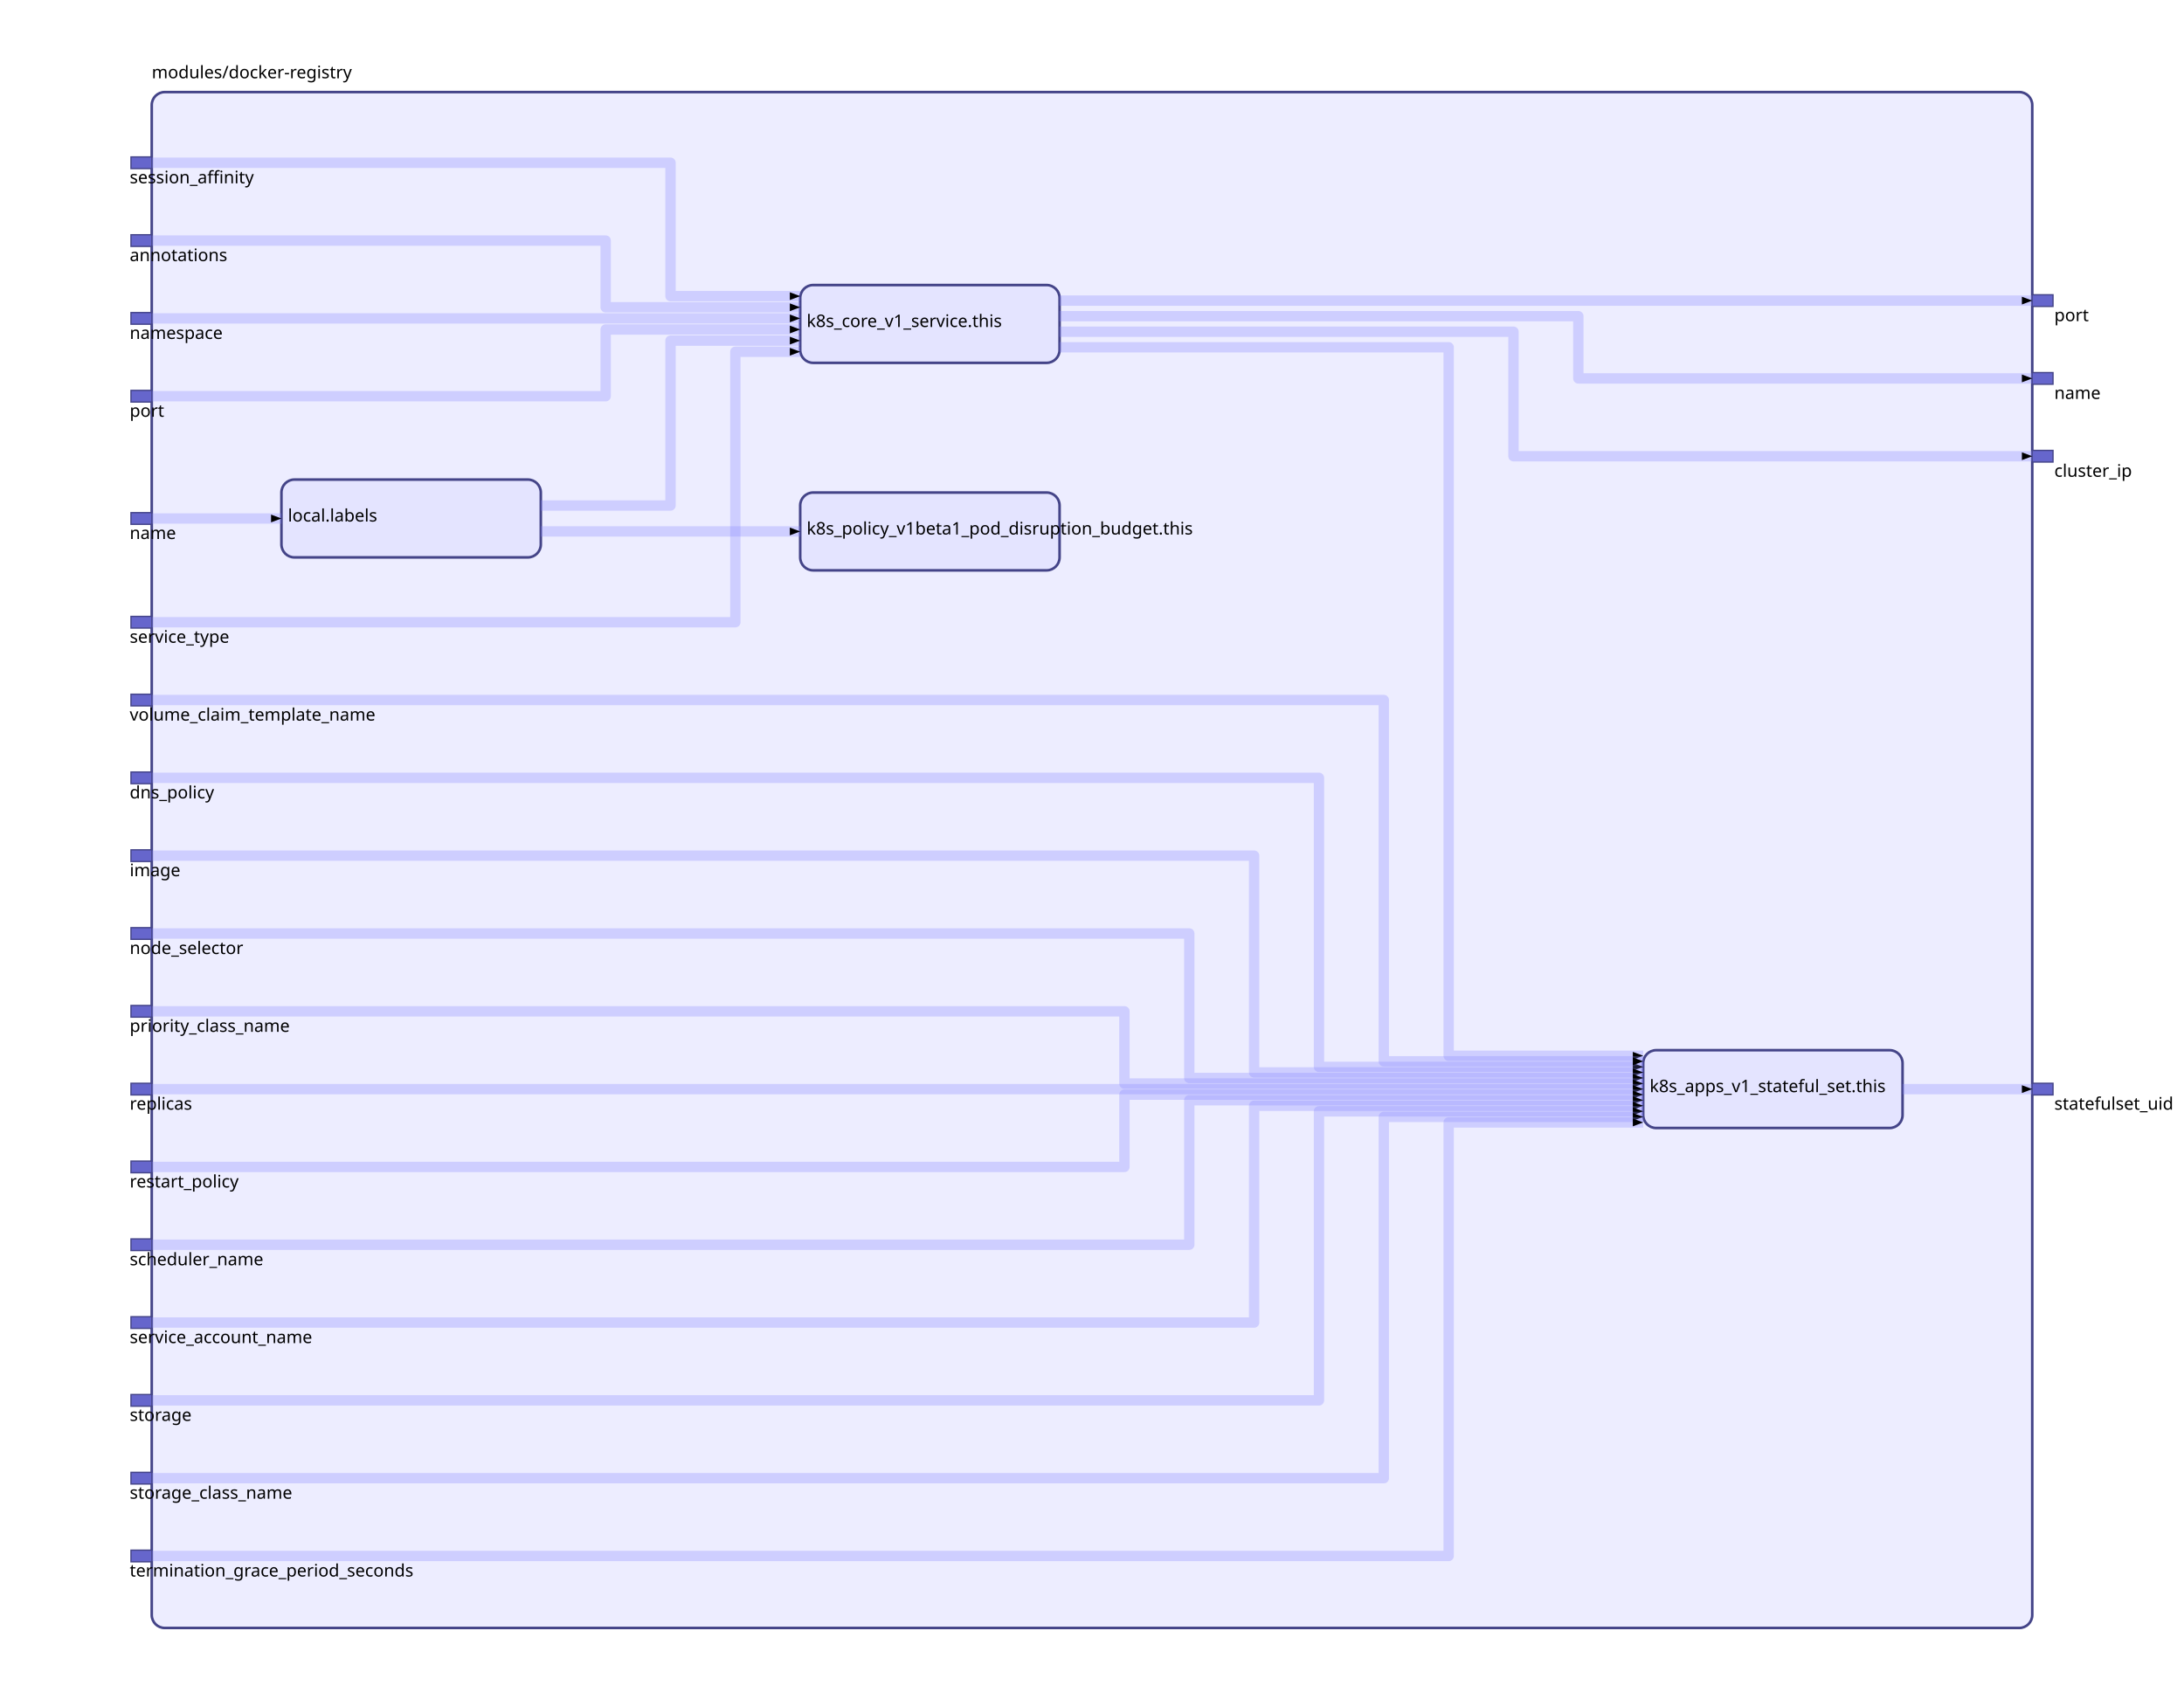
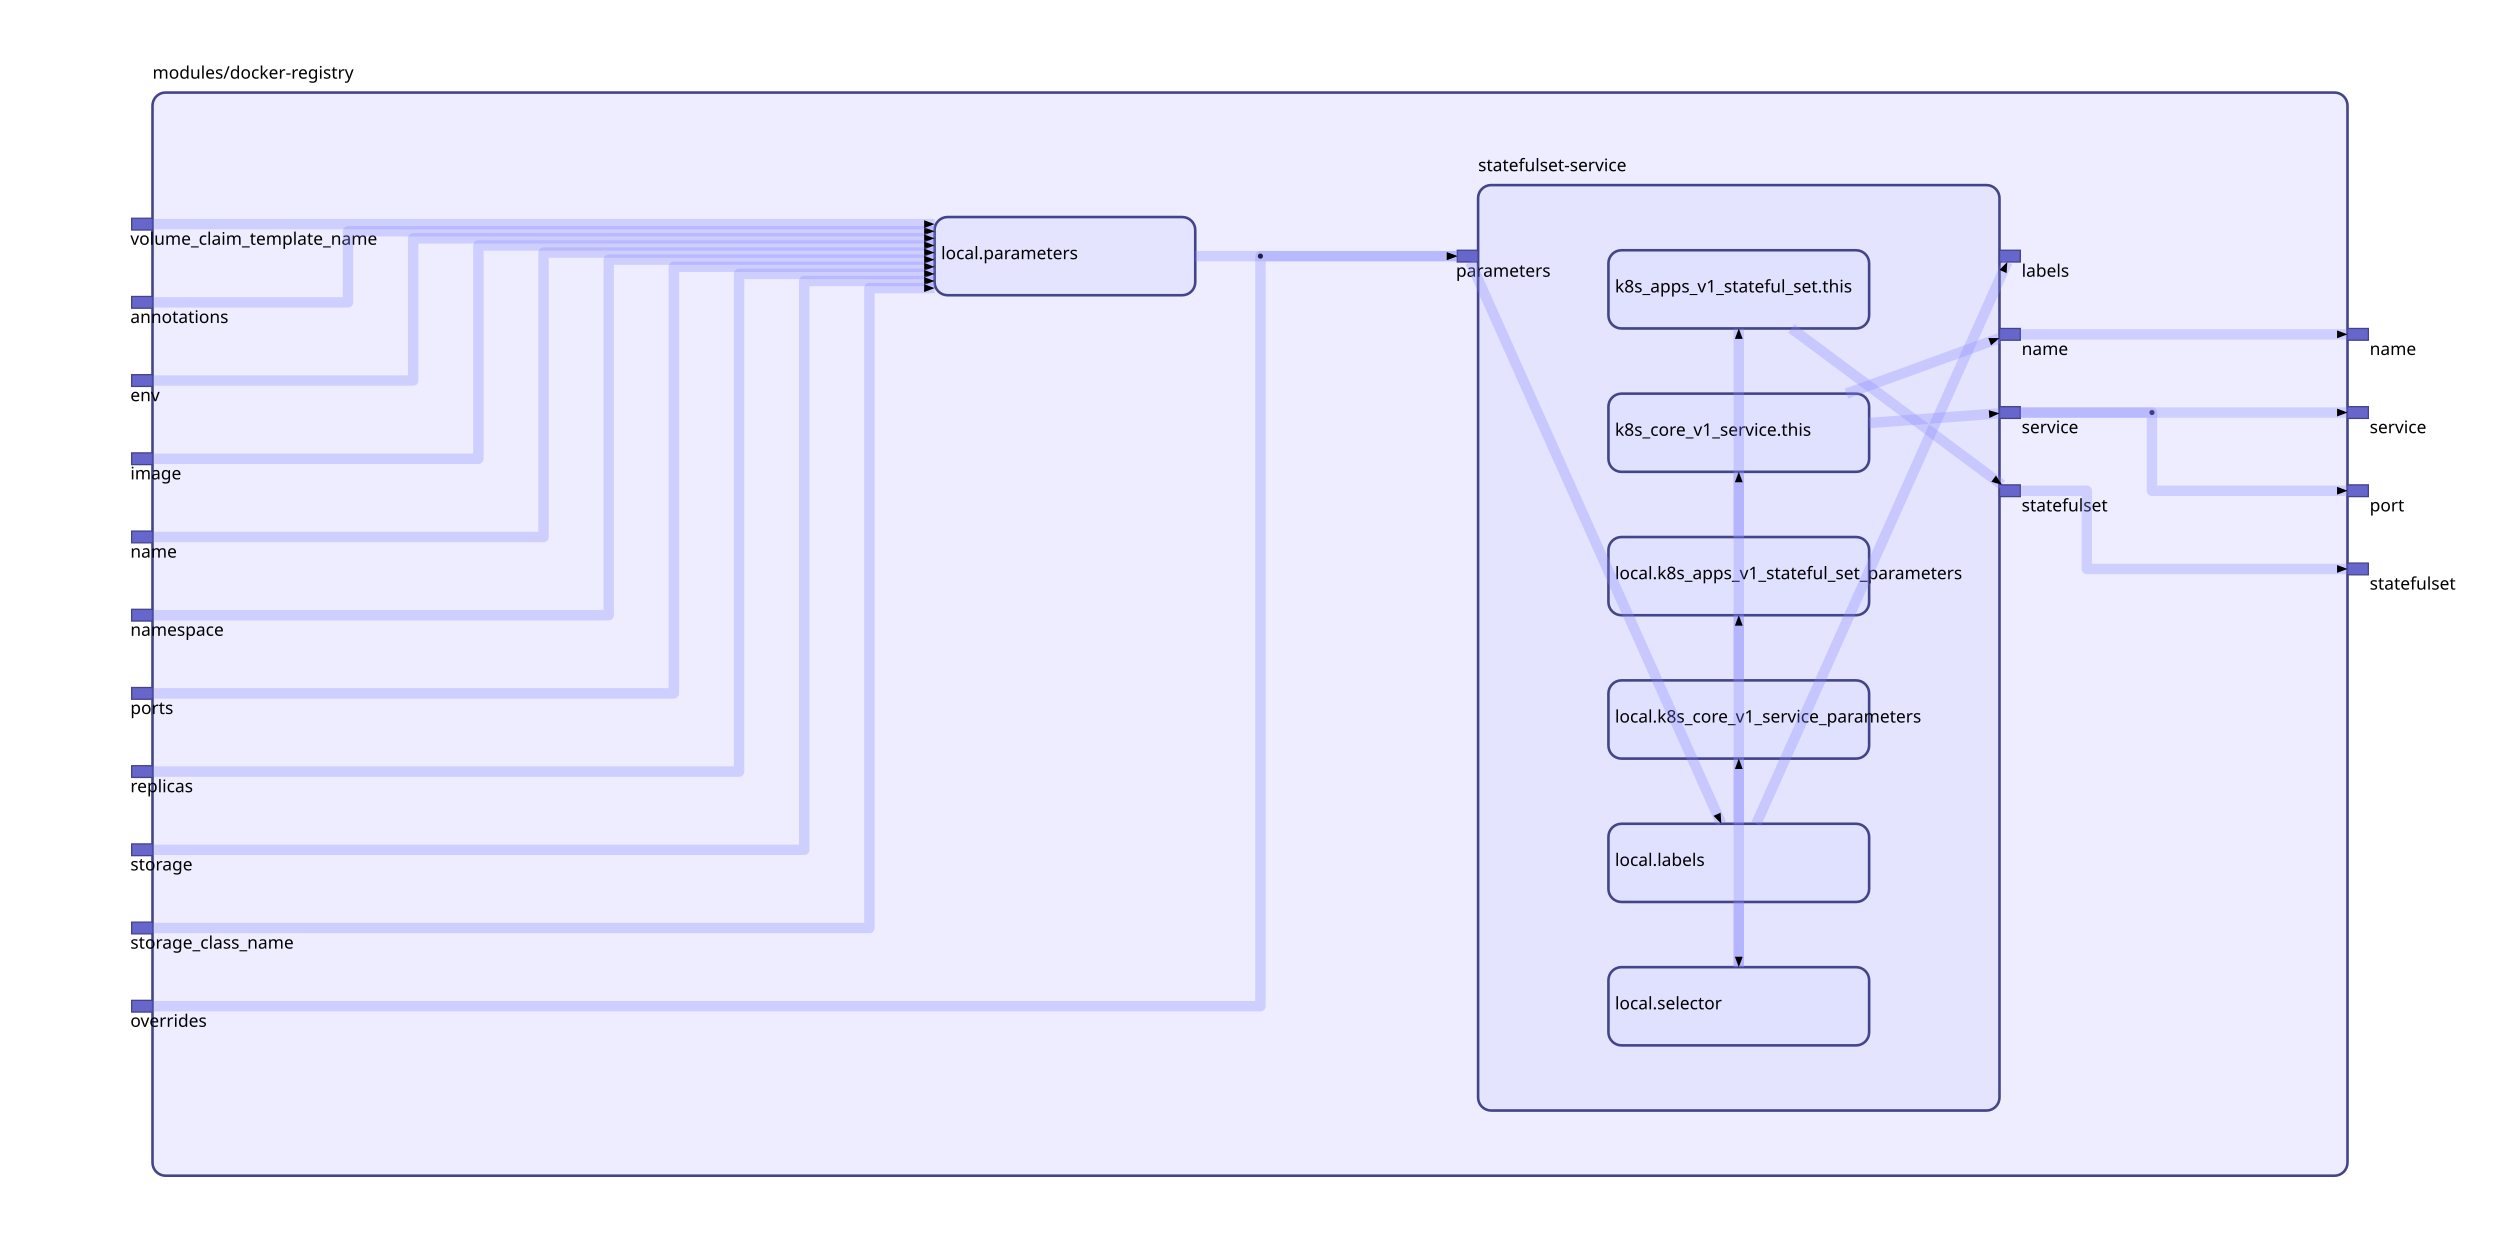
- <svg xmlns="http://www.w3.org/2000/svg" id="sprotty_1" class="sprotty-graph sprotty" tabindex="1002" viewBox="0 0 1684 1305.286">
+ <svg xmlns="http://www.w3.org/2000/svg" id="sprotty_1" class="sprotty-graph sprotty" tabindex="1002" viewBox="0 0 1918 952">
  <style>
.elknode {
    stroke: #448;
    stroke-width: 2;
    fill: #ddf;
    fill-opacity: 0.5;
}

.elkport {
    stroke: #448;
    stroke-width: 1;
    fill: #66c;
}

.elkedge {
    fill: none;
    stroke: #88f;
    stroke-width: 8;
    stroke-opacity: 0.3;
    pointer-events: stroke;
    stroke-linejoin: round;
}

.elkedge:hover {
    stroke: #448;
    stroke-width: 8;
    stroke-opacity: 1;
    stroke-dasharray: 16px;
    stroke-dashoffset: 32px;
    animation: stroke 0.5s linear infinite;
}

@keyframes stroke {
    to {
        stroke-dashoffset: 0;
    }
}

.elkedge.arrow {
    fill: #336;
}

.elklabel {
    stroke-width: 0;
    stroke: #000;
    fill: #000;
    font-family: sans-serif;
    font-size: 10pt;
    dominant-baseline: hanging;
}

.elklabel:hover {
    font-size: 24pt;
}

.elkjunction {
    stroke: none;
    fill: #224;
}

.selected &gt; rect {
    stroke-width: 3;
}

.mouseover {
    stroke: #88f;
}
/*
 * Copyright (C) 2017 TypeFox and others.
 *
 * Licensed under the Apache License, Version 2.0 (the "License"); you may not use this file except in compliance with the License.
 * You may obtain a copy of the License at http://www.apache.org/licenses/LICENSE-2.0
 */

.sprotty {
    padding: 0px;
    font-family: "Helvetica Neue", Helvetica, Arial, sans-serif;
}

.sprotty-hidden {
    display: block;
    position: absolute;
    width: 0px;
    height: 0px;
}

.sprotty-popup {
    font-family: "Helvetica Neue", Helvetica, Arial, sans-serif;
    position: absolute;
    background: white;
    border-radius: 5px;
    border: 1px solid;
    max-width: 400px;
    min-width: 100px;
}

.sprotty-popup &gt; div {
    margin: 10px;
}

.sprotty-popup-closed {
    display: none;
}
</style>
  <g transform="scale(1) translate(0,0)">
    <g id="sprotty_3" transform="translate(117, 71)" opacity="1">
-       <rect class="elknode" x="0" y="0" rx="10" width="1450" height="1184.286" />
-       <g id="sprotty_5" transform="translate(1150, 738.7857)" opacity="1">
+       <rect class="elknode" x="0" y="0" rx="10" width="1684" height="831" />
+       <g id="sprotty_5" transform="translate(600, 95.5)" opacity="1">
        <rect class="elknode" x="0" y="0" rx="10" width="200" height="60" />
-         <text id="sprotty_6" class="elklabel" transform="translate(5, 22) translate(0, 0)" opacity="1">k8s_apps_v1_stateful_set.this</text>
-       </g>
-       <g id="sprotty_7" transform="translate(500, 148.7857)" opacity="1">
-         <rect class="elknode" x="0" y="0" rx="10" width="200" height="60" />
-         <text id="sprotty_8" class="elklabel" transform="translate(5, 22) translate(0, 0)" opacity="1">k8s_core_v1_service.this</text>
-       </g>
-       <g id="sprotty_9" transform="translate(500, 308.7857)" opacity="1">
-         <rect class="elknode" x="0" y="0" rx="10" width="200" height="60" />
-         <text id="sprotty_10" class="elklabel" transform="translate(5, 22) translate(0, 0)" opacity="1">k8s_policy_v1beta1_pod_disruption_budget.this</text>
-       </g>
-       <g id="sprotty_48" transform="translate(100, 298.7857)" opacity="1">
-         <rect class="elknode" x="0" y="0" rx="10" width="200" height="60" />
-         <text id="sprotty_49" class="elklabel" transform="translate(5, 22) translate(0, 0)" opacity="1">local.labels</text>
-       </g>
-       <g id="sprotty_12" transform="translate(-16, 524.2857)" opacity="1">
-         <rect class="elkport" x="0" y="0" width="16" height="9" />
-         <text id="sprotty_13" class="elklabel" transform="translate(-1, 10) translate(0, 0)" opacity="1">dns_policy</text>
-       </g>
-       <g id="sprotty_15" transform="translate(-16, 584.2857)" opacity="1">
-         <rect class="elkport" x="0" y="0" width="16" height="9" />
-         <text id="sprotty_16" class="elklabel" transform="translate(-1, 10) translate(0, 0)" opacity="1">image</text>
-       </g>
-       <g id="sprotty_18" transform="translate(-16, 644.2857)" opacity="1">
-         <rect class="elkport" x="0" y="0" width="16" height="9" />
-         <text id="sprotty_19" class="elklabel" transform="translate(-1, 10) translate(0, 0)" opacity="1">node_selector</text>
-       </g>
-       <g id="sprotty_21" transform="translate(-16, 704.2857)" opacity="1">
-         <rect class="elkport" x="0" y="0" width="16" height="9" />
-         <text id="sprotty_22" class="elklabel" transform="translate(-1, 10) translate(0, 0)" opacity="1">priority_class_name</text>
-       </g>
-       <g id="sprotty_24" transform="translate(-16, 764.2857)" opacity="1">
-         <rect class="elkport" x="0" y="0" width="16" height="9" />
-         <text id="sprotty_25" class="elklabel" transform="translate(-1, 10) translate(0, 0)" opacity="1">replicas</text>
-       </g>
-       <g id="sprotty_27" transform="translate(-16, 824.2857)" opacity="1">
-         <rect class="elkport" x="0" y="0" width="16" height="9" />
-         <text id="sprotty_28" class="elklabel" transform="translate(-1, 10) translate(0, 0)" opacity="1">restart_policy</text>
-       </g>
-       <g id="sprotty_30" transform="translate(-16, 884.2857)" opacity="1">
-         <rect class="elkport" x="0" y="0" width="16" height="9" />
-         <text id="sprotty_31" class="elklabel" transform="translate(-1, 10) translate(0, 0)" opacity="1">scheduler_name</text>
-       </g>
-       <g id="sprotty_33" transform="translate(-16, 944.2857)" opacity="1">
-         <rect class="elkport" x="0" y="0" width="16" height="9" />
-         <text id="sprotty_34" class="elklabel" transform="translate(-1, 10) translate(0, 0)" opacity="1">service_account_name</text>
-       </g>
-       <g id="sprotty_36" transform="translate(-16, 1004.286)" opacity="1">
-         <rect class="elkport" x="0" y="0" width="16" height="9" />
-         <text id="sprotty_37" class="elklabel" transform="translate(-1, 10) translate(0, 0)" opacity="1">storage</text>
-       </g>
-       <g id="sprotty_39" transform="translate(-16, 1064.286)" opacity="1">
-         <rect class="elkport" x="0" y="0" width="16" height="9" />
-         <text id="sprotty_40" class="elklabel" transform="translate(-1, 10) translate(0, 0)" opacity="1">storage_class_name</text>
-       </g>
-       <g id="sprotty_42" transform="translate(-16, 1124.286)" opacity="1">
-         <rect class="elkport" x="0" y="0" width="16" height="9" />
-         <text id="sprotty_43" class="elklabel" transform="translate(-1, 10) translate(0, 0)" opacity="1">termination_grace_period_seconds</text>
-       </g>
-       <g id="sprotty_45" transform="translate(-16, 464.2857)" opacity="1">
-         <rect class="elkport" x="0" y="0" width="16" height="9" />
-         <text id="sprotty_46" class="elklabel" transform="translate(-1, 10) translate(0, 0)" opacity="1">volume_claim_template_name</text>
-       </g>
-       <g id="sprotty_51" transform="translate(-16, 110)" opacity="1">
-         <rect class="elkport" x="0" y="0" width="16" height="9" />
-         <text id="sprotty_52" class="elklabel" transform="translate(-1, 10) translate(0, 0)" opacity="1">annotations</text>
-       </g>
-       <g id="sprotty_54" transform="translate(-16, 170)" opacity="1">
-         <rect class="elkport" x="0" y="0" width="16" height="9" />
-         <text id="sprotty_55" class="elklabel" transform="translate(-1, 10) translate(0, 0)" opacity="1">namespace</text>
-       </g>
-       <g id="sprotty_57" transform="translate(-16, 230)" opacity="1">
-         <rect class="elkport" x="0" y="0" width="16" height="9" />
-         <text id="sprotty_58" class="elklabel" transform="translate(-1, 10) translate(0, 0)" opacity="1">port</text>
-       </g>
-       <g id="sprotty_60" transform="translate(-16, 404.2857)" opacity="1">
-         <rect class="elkport" x="0" y="0" width="16" height="9" />
-         <text id="sprotty_61" class="elklabel" transform="translate(-1, 10) translate(0, 0)" opacity="1">service_type</text>
-       </g>
-       <g id="sprotty_63" transform="translate(-16, 50)" opacity="1">
-         <rect class="elkport" x="0" y="0" width="16" height="9" />
-         <text id="sprotty_64" class="elklabel" transform="translate(-1, 10) translate(0, 0)" opacity="1">session_affinity</text>
-       </g>
-       <g id="sprotty_67" transform="translate(-16, 324.2857)" opacity="1">
-         <rect class="elkport" x="0" y="0" width="16" height="9" />
-         <text id="sprotty_68" class="elklabel" transform="translate(-1, 10) translate(0, 0)" opacity="1">name</text>
-       </g>
-       <g id="sprotty_70" transform="translate(1450, 276.2857)" opacity="1">
-         <rect class="elkport" x="0" y="0" width="16" height="9" />
-         <text id="sprotty_71" class="elklabel" transform="translate(17, 10) translate(0, 0)" opacity="1">cluster_ip</text>
-       </g>
-       <g id="sprotty_73" transform="translate(1450, 216.2857)" opacity="1">
-         <rect class="elkport" x="0" y="0" width="16" height="9" />
-         <text id="sprotty_74" class="elklabel" transform="translate(17, 10) translate(0, 0)" opacity="1">name</text>
-       </g>
-       <g id="sprotty_76" transform="translate(1450, 156.2857)" opacity="1">
-         <rect class="elkport" x="0" y="0" width="16" height="9" />
-         <text id="sprotty_77" class="elklabel" transform="translate(17, 10) translate(0, 0)" opacity="1">port</text>
-       </g>
-       <g id="sprotty_79" transform="translate(1450, 764.2857)" opacity="1">
-         <rect class="elkport" x="0" y="0" width="16" height="9" />
-         <text id="sprotty_80" class="elklabel" transform="translate(17, 10) translate(0, 0)" opacity="1">statefulset_uid</text>
+         <text id="sprotty_6" class="elklabel" transform="translate(5, 22) translate(0, 0)" opacity="1">local.parameters</text>
+       </g>
+       <g id="sprotty_7" transform="translate(1017, 71)" opacity="1">
+         <rect class="elknode" x="0" y="0" rx="10" width="400" height="710" />
+         <g id="sprotty_9" transform="translate(100, 50)" opacity="1">
+           <rect class="elknode" x="0" y="0" rx="10" width="200" height="60" />
+           <text id="sprotty_10" class="elklabel" transform="translate(5, 22) translate(0, 0)" opacity="1">k8s_apps_v1_stateful_set.this</text>
+         </g>
+         <g id="sprotty_11" transform="translate(100, 160)" opacity="1">
+           <rect class="elknode" x="0" y="0" rx="10" width="200" height="60" />
+           <text id="sprotty_12" class="elklabel" transform="translate(5, 22) translate(0, 0)" opacity="1">k8s_core_v1_service.this</text>
+         </g>
+         <g id="sprotty_13" transform="translate(100, 270)" opacity="1">
+           <rect class="elknode" x="0" y="0" rx="10" width="200" height="60" />
+           <text id="sprotty_14" class="elklabel" transform="translate(5, 22) translate(0, 0)" opacity="1">local.k8s_apps_v1_stateful_set_parameters</text>
+         </g>
+         <g id="sprotty_15" transform="translate(100, 380)" opacity="1">
+           <rect class="elknode" x="0" y="0" rx="10" width="200" height="60" />
+           <text id="sprotty_16" class="elklabel" transform="translate(5, 22) translate(0, 0)" opacity="1">local.k8s_core_v1_service_parameters</text>
+         </g>
+         <g id="sprotty_17" transform="translate(100, 490)" opacity="1">
+           <rect class="elknode" x="0" y="0" rx="10" width="200" height="60" />
+           <text id="sprotty_18" class="elklabel" transform="translate(5, 22) translate(0, 0)" opacity="1">local.labels</text>
+         </g>
+         <g id="sprotty_19" transform="translate(100, 600)" opacity="1">
+           <rect class="elknode" x="0" y="0" rx="10" width="200" height="60" />
+           <text id="sprotty_20" class="elklabel" transform="translate(5, 22) translate(0, 0)" opacity="1">local.selector</text>
+         </g>
+         <g id="sprotty_55" transform="translate(-16, 50)" opacity="1">
+           <rect class="elkport" x="0" y="0" width="16" height="9" />
+           <text id="sprotty_56" class="elklabel" transform="translate(-1, 10) translate(0, 0)" opacity="1">parameters</text>
+         </g>
+         <g id="sprotty_59" transform="translate(400, 50)" opacity="1">
+           <rect class="elkport" x="0" y="0" width="16" height="9" />
+           <text id="sprotty_60" class="elklabel" transform="translate(17, 10) translate(0, 0)" opacity="1">labels</text>
+         </g>
+         <g id="sprotty_62" transform="translate(400, 110)" opacity="1">
+           <rect class="elkport" x="0" y="0" width="16" height="9" />
+           <text id="sprotty_63" class="elklabel" transform="translate(17, 10) translate(0, 0)" opacity="1">name</text>
+         </g>
+         <g id="sprotty_65" transform="translate(400, 170)" opacity="1">
+           <rect class="elkport" x="0" y="0" width="16" height="9" />
+           <text id="sprotty_66" class="elklabel" transform="translate(17, 10) translate(0, 0)" opacity="1">service</text>
+         </g>
+         <g id="sprotty_68" transform="translate(400, 230)" opacity="1">
+           <rect class="elkport" x="0" y="0" width="16" height="9" />
+           <text id="sprotty_69" class="elklabel" transform="translate(17, 10) translate(0, 0)" opacity="1">statefulset</text>
+         </g>
+         <text id="sprotty_8" class="elklabel" transform="translate(0, -21) translate(0, 0)" opacity="1">statefulset-service</text>
+       </g>
+       <g id="sprotty_21" transform="translate(-16, 156.4545)" opacity="1">
+         <rect class="elkport" x="0" y="0" width="16" height="9" />
+         <text id="sprotty_22" class="elklabel" transform="translate(-1, 10) translate(0, 0)" opacity="1">annotations</text>
+       </g>
+       <g id="sprotty_24" transform="translate(-16, 216.4545)" opacity="1">
+         <rect class="elkport" x="0" y="0" width="16" height="9" />
+         <text id="sprotty_25" class="elklabel" transform="translate(-1, 10) translate(0, 0)" opacity="1">env</text>
+       </g>
+       <g id="sprotty_27" transform="translate(-16, 276.4545)" opacity="1">
+         <rect class="elkport" x="0" y="0" width="16" height="9" />
+         <text id="sprotty_28" class="elklabel" transform="translate(-1, 10) translate(0, 0)" opacity="1">image</text>
+       </g>
+       <g id="sprotty_30" transform="translate(-16, 336.4545)" opacity="1">
+         <rect class="elkport" x="0" y="0" width="16" height="9" />
+         <text id="sprotty_31" class="elklabel" transform="translate(-1, 10) translate(0, 0)" opacity="1">name</text>
+       </g>
+       <g id="sprotty_33" transform="translate(-16, 396.4545)" opacity="1">
+         <rect class="elkport" x="0" y="0" width="16" height="9" />
+         <text id="sprotty_34" class="elklabel" transform="translate(-1, 10) translate(0, 0)" opacity="1">namespace</text>
+       </g>
+       <g id="sprotty_36" transform="translate(-16, 456.4545)" opacity="1">
+         <rect class="elkport" x="0" y="0" width="16" height="9" />
+         <text id="sprotty_37" class="elklabel" transform="translate(-1, 10) translate(0, 0)" opacity="1">ports</text>
+       </g>
+       <g id="sprotty_39" transform="translate(-16, 516.4545)" opacity="1">
+         <rect class="elkport" x="0" y="0" width="16" height="9" />
+         <text id="sprotty_40" class="elklabel" transform="translate(-1, 10) translate(0, 0)" opacity="1">replicas</text>
+       </g>
+       <g id="sprotty_42" transform="translate(-16, 576.4545)" opacity="1">
+         <rect class="elkport" x="0" y="0" width="16" height="9" />
+         <text id="sprotty_43" class="elklabel" transform="translate(-1, 10) translate(0, 0)" opacity="1">storage</text>
+       </g>
+       <g id="sprotty_45" transform="translate(-16, 636.4545)" opacity="1">
+         <rect class="elkport" x="0" y="0" width="16" height="9" />
+         <text id="sprotty_46" class="elklabel" transform="translate(-1, 10) translate(0, 0)" opacity="1">storage_class_name</text>
+       </g>
+       <g id="sprotty_48" transform="translate(-16, 96.45455)" opacity="1">
+         <rect class="elkport" x="0" y="0" width="16" height="9" />
+         <text id="sprotty_49" class="elklabel" transform="translate(-1, 10) translate(0, 0)" opacity="1">volume_claim_template_name</text>
+       </g>
+       <g id="sprotty_72" transform="translate(-16, 696.4545)" opacity="1">
+         <rect class="elkport" x="0" y="0" width="16" height="9" />
+         <text id="sprotty_73" class="elklabel" transform="translate(-1, 10) translate(0, 0)" opacity="1">overrides</text>
+       </g>
+       <g id="sprotty_75" transform="translate(1684, 181)" opacity="1">
+         <rect class="elkport" x="0" y="0" width="16" height="9" />
+         <text id="sprotty_76" class="elklabel" transform="translate(17, 10) translate(0, 0)" opacity="1">name</text>
+       </g>
+       <g id="sprotty_78" transform="translate(1684, 301)" opacity="1">
+         <rect class="elkport" x="0" y="0" width="16" height="9" />
+         <text id="sprotty_79" class="elklabel" transform="translate(17, 10) translate(0, 0)" opacity="1">port</text>
+       </g>
+       <g id="sprotty_81" transform="translate(1684, 241)" opacity="1">
+         <rect class="elkport" x="0" y="0" width="16" height="9" />
+         <text id="sprotty_82" class="elklabel" transform="translate(17, 10) translate(0, 0)" opacity="1">service</text>
+       </g>
+       <g id="sprotty_84" transform="translate(1684, 361)" opacity="1">
+         <rect class="elkport" x="0" y="0" width="16" height="9" />
+         <text id="sprotty_85" class="elklabel" transform="translate(17, 10) translate(0, 0)" opacity="1">statefulset</text>
      </g>
      <text id="sprotty_4" class="elklabel" transform="translate(0, -21) translate(0, 0)" opacity="1">modules/docker-registry</text>
-       <g id="sprotty_11" class="sprotty-edge" opacity="1">
-         <path class="elkedge" d="M 700,196.786 L 1000,196.786 L 1000,743.071 L 1150,743.071" />
-         <path class="edge arrow" d="M 0,0 L 8,-3 L 8,3 Z" transform="rotate(180 1150 743.0714) translate(1150 743.0714)" />
-       </g>
-       <g id="sprotty_14" class="sprotty-edge" opacity="1">
-         <path class="elkedge" d="M 0,528.786 L 900,528.786 L 900,751.643 L 1150,751.643" />
-         <path class="edge arrow" d="M 0,0 L 8,-3 L 8,3 Z" transform="rotate(180 1150 751.6429) translate(1150 751.6429)" />
-       </g>
-       <g id="sprotty_17" class="sprotty-edge" opacity="1">
-         <path class="elkedge" d="M 0,588.786 L 850,588.786 L 850,755.929 L 1150,755.929" />
-         <path class="edge arrow" d="M 0,0 L 8,-3 L 8,3 Z" transform="rotate(180 1150 755.9286) translate(1150 755.9286)" />
-       </g>
-       <g id="sprotty_20" class="sprotty-edge" opacity="1">
-         <path class="elkedge" d="M 0,648.786 L 800,648.786 L 800,760.214 L 1150,760.214" />
-         <path class="edge arrow" d="M 0,0 L 8,-3 L 8,3 Z" transform="rotate(180 1150 760.2143) translate(1150 760.2143)" />
-       </g>
      <g id="sprotty_23" class="sprotty-edge" opacity="1">
-         <path class="elkedge" d="M 0,708.786 L 750,708.786 L 750,764.5 L 1150,764.5" />
-         <path class="edge arrow" d="M 0,0 L 8,-3 L 8,3 Z" transform="rotate(180 1150 764.5) translate(1150 764.5)" />
+         <path class="elkedge" d="M 0,160.955 L 150,160.955 L 150,106.409 L 600,106.409" />
+         <path class="edge arrow" d="M 0,0 L 8,-3 L 8,3 Z" transform="rotate(180 600 106.4091) translate(600 106.4091)" />
      </g>
      <g id="sprotty_26" class="sprotty-edge" opacity="1">
-         <path class="elkedge" d="M 0,768.786 L 1150,768.786" />
-         <path class="edge arrow" d="M 0,0 L 8,-3 L 8,3 Z" transform="rotate(180 1150 768.7857) translate(1150 768.7857)" />
+         <path class="elkedge" d="M 0,220.955 L 200,220.955 L 200,111.864 L 600,111.864" />
+         <path class="edge arrow" d="M 0,0 L 8,-3 L 8,3 Z" transform="rotate(180 600 111.8636) translate(600 111.8636)" />
      </g>
      <g id="sprotty_29" class="sprotty-edge" opacity="1">
-         <path class="elkedge" d="M 0,828.786 L 750,828.786 L 750,773.071 L 1150,773.071" />
-         <path class="edge arrow" d="M 0,0 L 8,-3 L 8,3 Z" transform="rotate(180 1150 773.0714) translate(1150 773.0714)" />
+         <path class="elkedge" d="M 0,280.955 L 250,280.955 L 250,117.318 L 600,117.318" />
+         <path class="edge arrow" d="M 0,0 L 8,-3 L 8,3 Z" transform="rotate(180 600 117.3182) translate(600 117.3182)" />
      </g>
      <g id="sprotty_32" class="sprotty-edge" opacity="1">
-         <path class="elkedge" d="M 0,888.786 L 800,888.786 L 800,777.357 L 1150,777.357" />
-         <path class="edge arrow" d="M 0,0 L 8,-3 L 8,3 Z" transform="rotate(180 1150 777.3571) translate(1150 777.3571)" />
+         <path class="elkedge" d="M 0,340.955 L 300,340.955 L 300,122.773 L 600,122.773" />
+         <path class="edge arrow" d="M 0,0 L 8,-3 L 8,3 Z" transform="rotate(180 600 122.7727) translate(600 122.7727)" />
      </g>
      <g id="sprotty_35" class="sprotty-edge" opacity="1">
-         <path class="elkedge" d="M 0,948.786 L 850,948.786 L 850,781.643 L 1150,781.643" />
-         <path class="edge arrow" d="M 0,0 L 8,-3 L 8,3 Z" transform="rotate(180 1150 781.6429) translate(1150 781.6429)" />
+         <path class="elkedge" d="M 0,400.955 L 350,400.955 L 350,128.227 L 600,128.227" />
+         <path class="edge arrow" d="M 0,0 L 8,-3 L 8,3 Z" transform="rotate(180 600 128.2273) translate(600 128.2273)" />
      </g>
      <g id="sprotty_38" class="sprotty-edge" opacity="1">
-         <path class="elkedge" d="M 0,1008.786 L 900,1008.786 L 900,785.929 L 1150,785.929" />
-         <path class="edge arrow" d="M 0,0 L 8,-3 L 8,3 Z" transform="rotate(180 1150 785.9286) translate(1150 785.9286)" />
+         <path class="elkedge" d="M 0,460.955 L 400,460.955 L 400,133.682 L 600,133.682" />
+         <path class="edge arrow" d="M 0,0 L 8,-3 L 8,3 Z" transform="rotate(180 600 133.6818) translate(600 133.6818)" />
      </g>
      <g id="sprotty_41" class="sprotty-edge" opacity="1">
-         <path class="elkedge" d="M 0,1068.786 L 950,1068.786 L 950,790.214 L 1150,790.214" />
-         <path class="edge arrow" d="M 0,0 L 8,-3 L 8,3 Z" transform="rotate(180 1150 790.2143) translate(1150 790.2143)" />
+         <path class="elkedge" d="M 0,520.955 L 450,520.955 L 450,139.136 L 600,139.136" />
+         <path class="edge arrow" d="M 0,0 L 8,-3 L 8,3 Z" transform="rotate(180 600 139.1364) translate(600 139.1364)" />
      </g>
      <g id="sprotty_44" class="sprotty-edge" opacity="1">
-         <path class="elkedge" d="M 0,1128.786 L 1000,1128.786 L 1000,794.5 L 1150,794.5" />
-         <path class="edge arrow" d="M 0,0 L 8,-3 L 8,3 Z" transform="rotate(180 1150 794.5) translate(1150 794.5)" />
+         <path class="elkedge" d="M 0,580.955 L 500,580.955 L 500,144.591 L 600,144.591" />
+         <path class="edge arrow" d="M 0,0 L 8,-3 L 8,3 Z" transform="rotate(180 600 144.5909) translate(600 144.5909)" />
      </g>
      <g id="sprotty_47" class="sprotty-edge" opacity="1">
-         <path class="elkedge" d="M 0,468.786 L 950,468.786 L 950,747.357 L 1150,747.357" />
-         <path class="edge arrow" d="M 0,0 L 8,-3 L 8,3 Z" transform="rotate(180 1150 747.3571) translate(1150 747.3571)" />
+         <path class="elkedge" d="M 0,640.955 L 550,640.955 L 550,150.045 L 600,150.045" />
+         <path class="edge arrow" d="M 0,0 L 8,-3 L 8,3 Z" transform="rotate(180 600 150.0455) translate(600 150.0455)" />
      </g>
      <g id="sprotty_50" class="sprotty-edge" opacity="1">
-         <path class="elkedge" d="M 300,318.786 L 400,318.786 L 400,191.643 L 500,191.643" />
-         <path class="edge arrow" d="M 0,0 L 8,-3 L 8,3 Z" transform="rotate(180 500 191.6429) translate(500 191.6429)" />
+         <path class="elkedge" d="M 0,100.955 L 600,100.955" />
+         <path class="edge arrow" d="M 0,0 L 8,-3 L 8,3 Z" transform="rotate(-180 600 100.9545) translate(600 100.9545)" />
+       </g>
+       <g id="sprotty_51" class="sprotty-edge" opacity="1">
+         <path class="elkedge" d="M 1217,341 L 1217,181" />
+         <path class="edge arrow" d="M 0,0 L 8,-3 L 8,3 Z" transform="rotate(90 1217 181) translate(1217 181)" />
+       </g>
+       <g id="sprotty_52" class="sprotty-edge" opacity="1">
+         <path class="elkedge" d="M 1217,451 L 1217,291" />
+         <path class="edge arrow" d="M 0,0 L 8,-3 L 8,3 Z" transform="rotate(90 1217 291) translate(1217 291)" />
      </g>
      <g id="sprotty_53" class="sprotty-edge" opacity="1">
-         <path class="elkedge" d="M 0,114.5 L 350,114.5 L 350,165.929 L 500,165.929" />
-         <path class="edge arrow" d="M 0,0 L 8,-3 L 8,3 Z" transform="rotate(180 500 165.9286) translate(500 165.9286)" />
-       </g>
-       <g id="sprotty_56" class="sprotty-edge" opacity="1">
-         <path class="elkedge" d="M 0,174.5 L 500,174.5" />
-         <path class="edge arrow" d="M 0,0 L 8,-3 L 8,3 Z" transform="rotate(180 500 174.5) translate(500 174.5)" />
-       </g>
-       <g id="sprotty_59" class="sprotty-edge" opacity="1">
-         <path class="elkedge" d="M 0,234.5 L 350,234.5 L 350,183.071 L 500,183.071" />
-         <path class="edge arrow" d="M 0,0 L 8,-3 L 8,3 Z" transform="rotate(180 500 183.0714) translate(500 183.0714)" />
-       </g>
-       <g id="sprotty_62" class="sprotty-edge" opacity="1">
-         <path class="elkedge" d="M 0,408.786 L 450,408.786 L 450,200.214 L 500,200.214" />
-         <path class="edge arrow" d="M 0,0 L 8,-3 L 8,3 Z" transform="rotate(180 500 200.2143) translate(500 200.2143)" />
-       </g>
-       <g id="sprotty_65" class="sprotty-edge" opacity="1">
-         <path class="elkedge" d="M 0,54.5 L 400,54.5 L 400,157.357 L 500,157.357" />
-         <path class="edge arrow" d="M 0,0 L 8,-3 L 8,3 Z" transform="rotate(180 500 157.3571) translate(500 157.3571)" />
-       </g>
-       <g id="sprotty_66" class="sprotty-edge" opacity="1">
-         <path class="elkedge" d="M 300,338.786 L 500,338.786" />
-         <path class="edge arrow" d="M 0,0 L 8,-3 L 8,3 Z" transform="rotate(180 500 338.7857) translate(500 338.7857)" />
-       </g>
-       <g id="sprotty_69" class="sprotty-edge" opacity="1">
-         <path class="elkedge" d="M 0,328.786 L 100,328.786" />
-         <path class="edge arrow" d="M 0,0 L 8,-3 L 8,3 Z" transform="rotate(180 100 328.7857) translate(100 328.7857)" />
-       </g>
-       <g id="sprotty_72" class="sprotty-edge" opacity="1">
-         <path class="elkedge" d="M 700,184.786 L 1050,184.786 L 1050,280.786 L 1450,280.786" />
-         <path class="edge arrow" d="M 0,0 L 8,-3 L 8,3 Z" transform="rotate(180 1450 280.7857) translate(1450 280.7857)" />
-       </g>
-       <g id="sprotty_75" class="sprotty-edge" opacity="1">
-         <path class="elkedge" d="M 700,172.786 L 1100,172.786 L 1100,220.786 L 1450,220.786" />
-         <path class="edge arrow" d="M 0,0 L 8,-3 L 8,3 Z" transform="rotate(180 1450 220.7857) translate(1450 220.7857)" />
-       </g>
-       <g id="sprotty_78" class="sprotty-edge" opacity="1">
-         <path class="elkedge" d="M 700,160.786 L 1450,160.786" />
-         <path class="edge arrow" d="M 0,0 L 8,-3 L 8,3 Z" transform="rotate(180 1450 160.7857) translate(1450 160.7857)" />
-       </g>
-       <g id="sprotty_81" class="sprotty-edge" opacity="1">
-         <path class="elkedge" d="M 1350,768.786 L 1450,768.786" />
-         <path class="edge arrow" d="M 0,0 L 8,-3 L 8,3 Z" transform="rotate(180 1450 768.7857) translate(1450 768.7857)" />
+         <path class="elkedge" d="M 1217,671 L 1217,401" />
+         <path class="edge arrow" d="M 0,0 L 8,-3 L 8,3 Z" transform="rotate(90 1217 401) translate(1217 401)" />
+       </g>
+       <g id="sprotty_54" class="sprotty-edge" opacity="1">
+         <path class="elkedge" d="M 1217,561 L 1217,511" />
+         <path class="edge arrow" d="M 0,0 L 8,-3 L 8,3 Z" transform="rotate(90 1217 511) translate(1217 511)" />
+       </g>
+       <g id="sprotty_57" class="sprotty-edge" opacity="1">
+         <path class="elkedge" d="M 1011.011,130 L 1203.595,561" />
+         <path class="edge arrow" d="M 0,0 L 8,-3 L 8,3 Z" transform="rotate(-114.0766 1203.595 561) translate(1203.595 561)" />
+       </g>
+       <g id="sprotty_58" class="sprotty-edge" opacity="1">
+         <path class="elkedge" d="M 1217,621 L 1217,671" />
+         <path class="edge arrow" d="M 0,0 L 8,-3 L 8,3 Z" transform="rotate(-90 1217 671) translate(1217 671)" />
+       </g>
+       <g id="sprotty_61" class="sprotty-edge" opacity="1">
+         <path class="elkedge" d="M 1230.405,561 L 1422.989,130" />
+         <path class="edge arrow" d="M 0,0 L 8,-3 L 8,3 Z" transform="rotate(114.0766 1422.989 130) translate(1422.989 130)" />
+       </g>
+       <g id="sprotty_64" class="sprotty-edge" opacity="1">
+         <path class="elkedge" d="M 1299.649,231 L 1417,188.404" />
+         <path class="edge arrow" d="M 0,0 L 8,-3 L 8,3 Z" transform="rotate(160.0501 1417 188.4038) translate(1417 188.4038)" />
+       </g>
+       <g id="sprotty_67" class="sprotty-edge" opacity="1">
+         <path class="elkedge" d="M 1317,253.548 L 1417,246.096" />
+         <path class="edge arrow" d="M 0,0 L 8,-3 L 8,3 Z" transform="rotate(175.7382 1417 246.0962) translate(1417 246.0962)" />
+       </g>
+       <g id="sprotty_70" class="sprotty-edge" opacity="1">
+         <path class="elkedge" d="M 1257.388,181 L 1418.942,301" />
+         <path class="edge arrow" d="M 0,0 L 8,-3 L 8,3 Z" transform="rotate(-143.3955 1418.942 301) translate(1418.942 301)" />
+       </g>
+       <g id="sprotty_71" class="sprotty-edge" opacity="1">
+         <path class="elkedge" d="M 800,125.5 L 1001,125.5" />
+         <path class="edge arrow" d="M 0,0 L 8,-3 L 8,3 Z" transform="rotate(180 1001 125.5) translate(1001 125.5)" />
+       </g>
+       <g id="sprotty_74" class="sprotty-edge" opacity="1">
+         <path class="elkedge" d="M 0,700.955 L 850,700.955 L 850,125.5 L 1001,125.5" />
+         <path class="edge arrow" d="M 0,0 L 8,-3 L 8,3 Z" transform="rotate(180 1001 125.5) translate(1001 125.5)" />
+         <g id="sprotty_74_j0" transform="translate(850, 125.5)" opacity="1">
+           <circle class="elkjunction" r="2" />
+         </g>
+       </g>
+       <g id="sprotty_77" class="sprotty-edge" opacity="1">
+         <path class="elkedge" d="M 1433,185.5 L 1684,185.5" />
+         <path class="edge arrow" d="M 0,0 L 8,-3 L 8,3 Z" transform="rotate(180 1684 185.5) translate(1684 185.5)" />
+       </g>
+       <g id="sprotty_80" class="sprotty-edge" opacity="1">
+         <path class="elkedge" d="M 1433,245.5 L 1534,245.5 L 1534,305.5 L 1684,305.5" />
+         <path class="edge arrow" d="M 0,0 L 8,-3 L 8,3 Z" transform="rotate(180 1684 305.5) translate(1684 305.5)" />
+         <g id="sprotty_80_j0" transform="translate(1534, 245.5)" opacity="1">
+           <circle class="elkjunction" r="2" />
+         </g>
+       </g>
+       <g id="sprotty_83" class="sprotty-edge" opacity="1">
+         <path class="elkedge" d="M 1433,245.5 L 1684,245.5" />
+         <path class="edge arrow" d="M 0,0 L 8,-3 L 8,3 Z" transform="rotate(180 1684 245.5) translate(1684 245.5)" />
+       </g>
+       <g id="sprotty_86" class="sprotty-edge" opacity="1">
+         <path class="elkedge" d="M 1433,305.5 L 1484,305.5 L 1484,365.5 L 1684,365.5" />
+         <path class="edge arrow" d="M 0,0 L 8,-3 L 8,3 Z" transform="rotate(180 1684 365.5) translate(1684 365.5)" />
      </g>
    </g>
  </g>
</svg>
